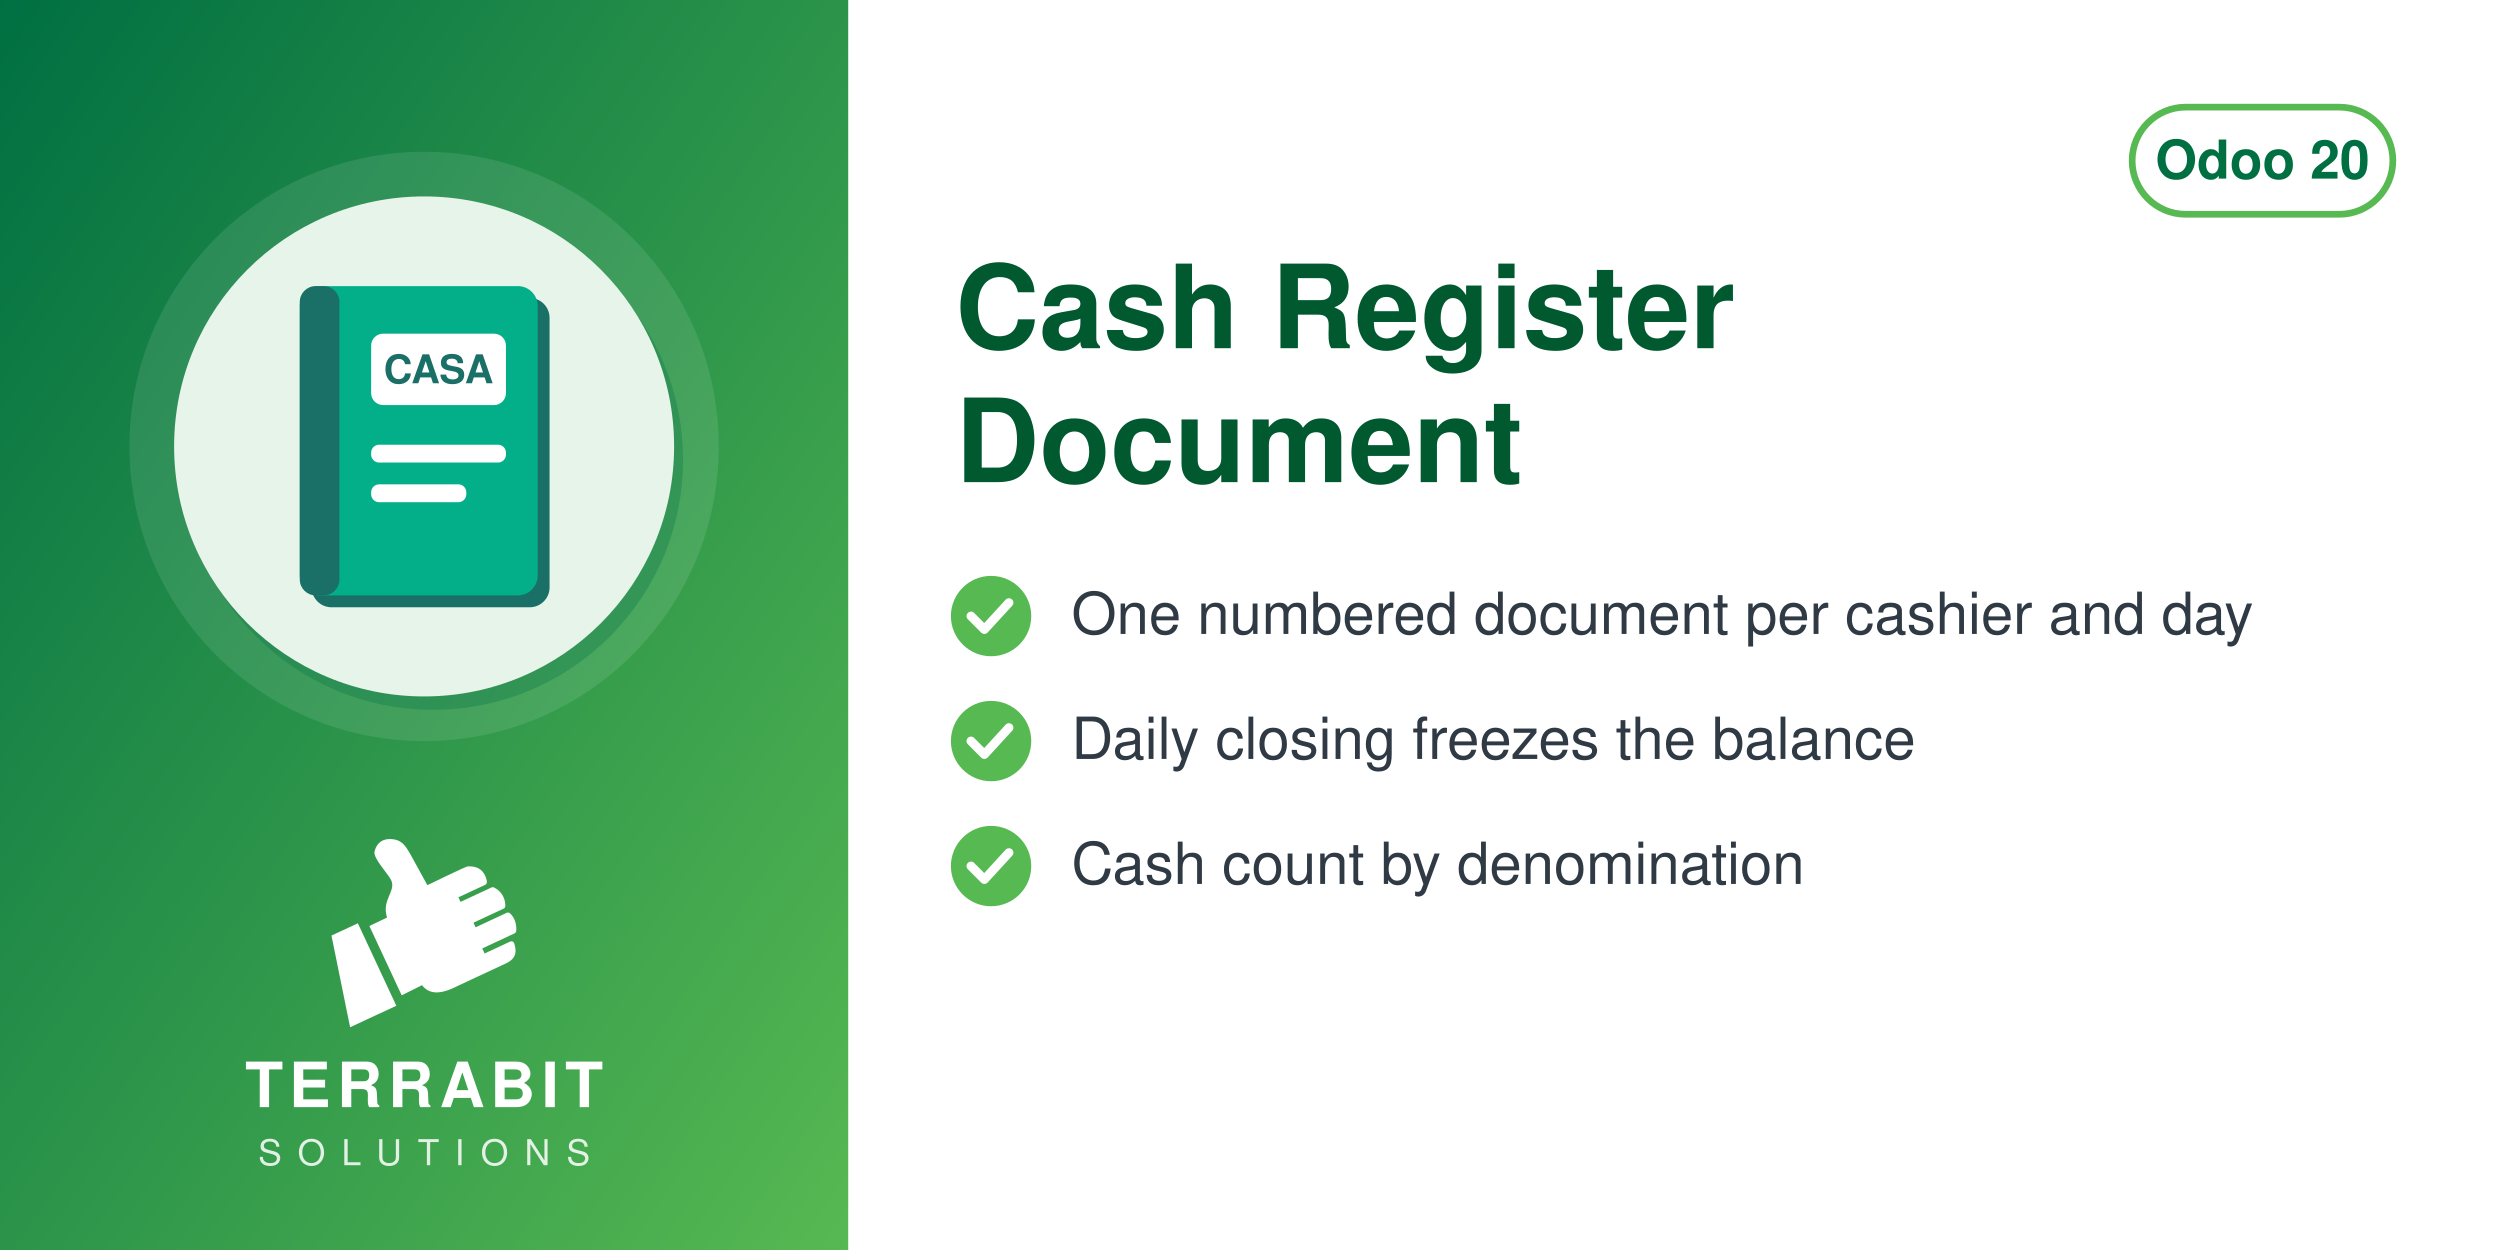
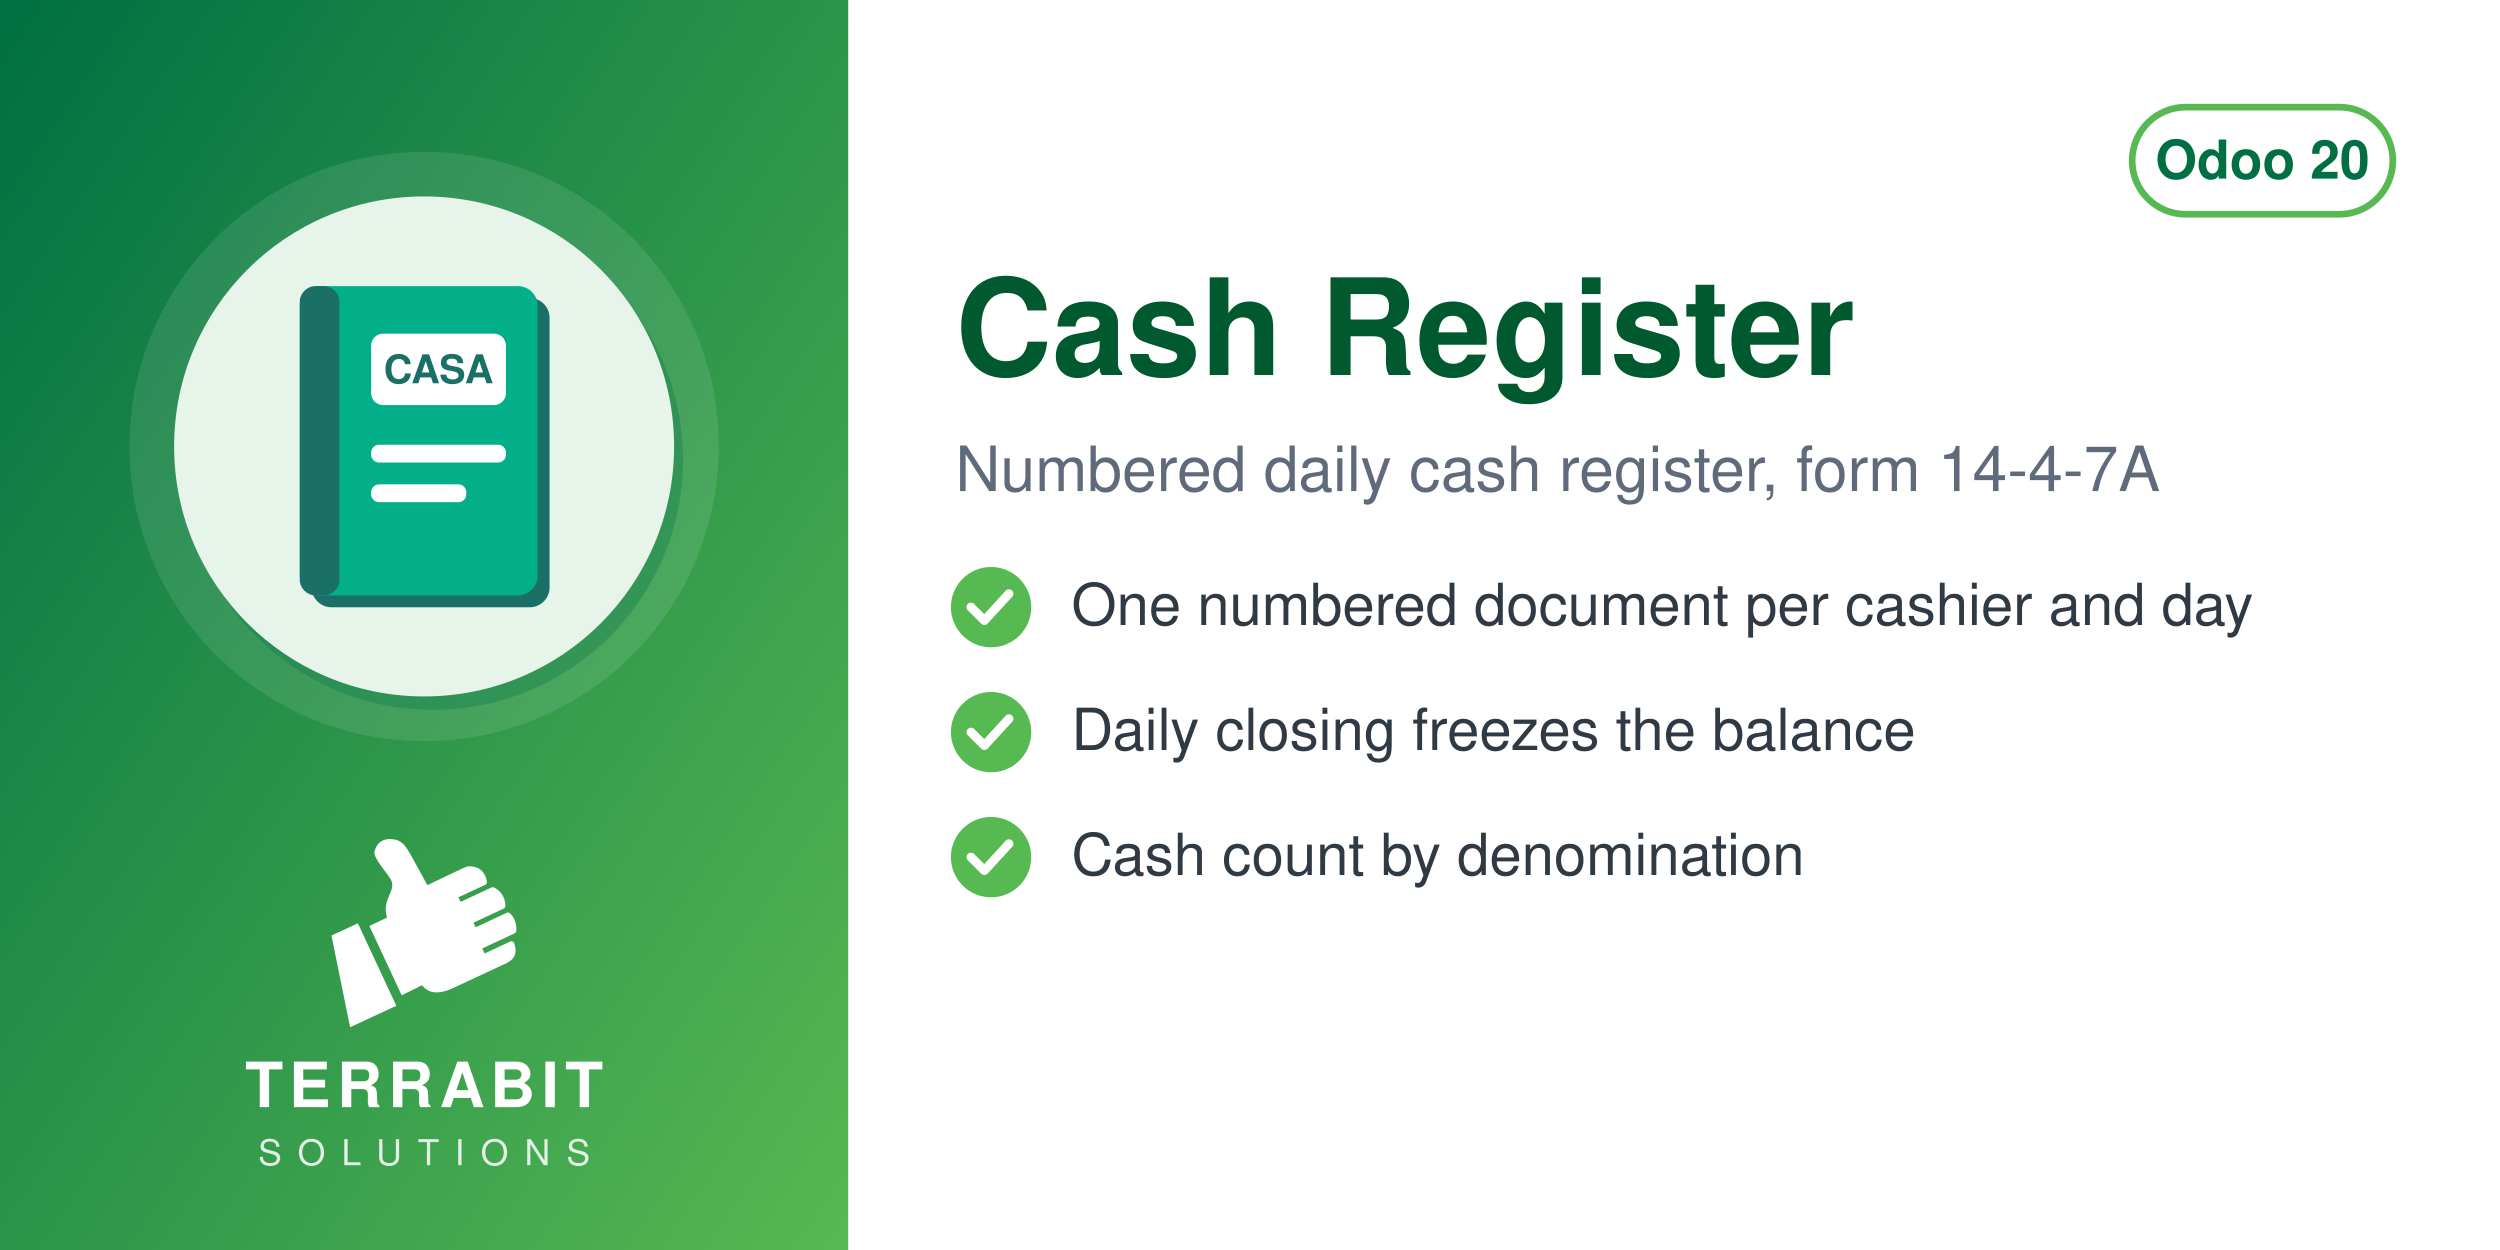
<svg xmlns="http://www.w3.org/2000/svg" width="560" height="280" viewBox="0 0 560 280">
  <defs>
    <linearGradient id="g" x1="0" y1="0" x2="1" y2="1">
      <stop offset="0" stop-color="#006F42" />
      <stop offset="1" stop-color="#57B952" />
    </linearGradient>
  </defs>
  <rect width="560" height="280" fill="#FFFFFF" />
  <rect width="190" height="280" fill="url(#g)" />
  <circle cx="95.0" cy="100" r="66" fill="white" opacity="0.10" />
  <circle cx="97.0" cy="103" r="56" fill="#006F42" opacity="0.30" />
  <circle cx="95.0" cy="100" r="56" fill="#E6F4EA" />
  <svg x="54.0" y="59.0" width="82" height="82" viewBox="0 0 100 100" preserveAspectRatio="xMidYMid meet">
    <g transform="translate(3.04,-2.46) scale(1.0831)">
      <g transform="translate(3,3)" fill="#1A6F66">
        <rect x="12" y="8" width="60" height="78" rx="5" />
      </g>
      <g fill="#03AF89">
        <rect x="12" y="8" width="60" height="78" rx="5" />
      </g>
      <rect x="12" y="8" width="10" height="78" rx="4" fill="#1A6F66" />
      <rect x="30" y="20" width="34" height="18" rx="3" fill="#FFFFFF" />
      <text x="47" y="32.5" font-family="Helvetica, Arial, sans-serif" font-weight="bold" font-size="10" fill="#1A6F66" text-anchor="middle">CASA</text>
      <g fill="#FFFFFF">
        <rect x="30" y="48" width="34" height="4.5" rx="2" />
        <rect x="30" y="58" width="24" height="4.5" rx="2" />
      </g>
    </g>
  </svg>
  <svg x="72.0" y="186" width="46" height="46" viewBox="4045 2535 3400 3400" preserveAspectRatio="xMidYMid meet">
    <path fill="#FFFFFF" d="M4648.32 4073.59l636.59 1365.17 -765.09 355.96 -308.63 -1517.87 437.13 -203.26zm725.61 1192.32l336.75 -167.88c105.65,140.85 282.69,170.72 576.82,18.8l819.92 -382.33c181.4,-90.13 164.26,-214.57 130.07,-328.43 -4.28,-14.25 -13.68,-24.81 -27.34,-30.7 -13.67,-5.89 -27.61,-5.11 -41.09,1.18l-422.32 196.93 -39.04 -83.72 538.07 -250.91c16.64,-7.76 24.7,-27.69 25.58,-46.04 6.48,-134.33 -44.36,-230.89 -105.84,-285.23 -15.2,-13.44 -35.71,-15.59 -54.12,-7l-513.92 239.64 -35.6 -76.34 506.31 -236.1c17.69,-8.25 22.52,-36.93 21.83,-56.45 -4.1,-117.31 -67.62,-232.74 -187.72,-290.66 -13.94,-6.72 -28.64,-6.36 -42.69,0.19l-511.21 238.38 -35.37 -75.86 448.98 -209.36c20.44,-9.53 25.81,-42.28 21.02,-64.32 -41.02,-189.07 -167.92,-247.8 -318.14,-237.87 -29.39,1.94 -589.86,273.16 -665.95,310.54l-281.84 -513.57c-59.06,-93.13 -112.7,-221.7 -276.47,-245.13 -211.24,-30.22 -291.56,94.38 -316.89,203.13 -25.32,108.75 223.84,365.99 276.05,473.69 85.52,184.27 -161.86,318.11 -68.41,617.99l-292.54 139.94 535.09 1147.51z" />
  </svg>
  <text x="95.0" y="248" text-anchor="middle" font-family="Helvetica,Arial,sans-serif" font-size="14" font-weight="800" letter-spacing="1.4" fill="white">TERRABIT</text>
  <text x="95.0" y="261" text-anchor="middle" font-family="Helvetica,Arial,sans-serif" font-size="8" font-weight="500" letter-spacing="3.6" fill="white" opacity="0.85">SOLUTIONS</text>
  <g>
    <rect x="477.6" y="24" width="58.4" height="24" rx="12" fill="none" stroke="#57B952" stroke-width="1.5" />
    <text x="506.8" y="40" text-anchor="middle" font-family="Helvetica,Arial,sans-serif" font-size="12" font-weight="700" fill="#006F42">Odoo 20</text>
  </g>
-   <text x="214" y="78" font-family="Helvetica,Arial,sans-serif" font-size="26" font-weight="700" fill="#00592F">Cash Register</text>
-   <text x="214" y="108" font-family="Helvetica,Arial,sans-serif" font-size="26" font-weight="700" fill="#00592F">Document</text>
-   <circle cx="222" cy="138" r="9" fill="#57B952" />
-   <path d="M217.5 138 l3 3 l5.5 -6" fill="none" stroke="white" stroke-width="2" stroke-linecap="round" stroke-linejoin="round" />
-   <text x="240" y="142" font-family="Helvetica,Arial,sans-serif" font-size="13" fill="#2F3A45">One numbered document per cashier and day</text>
-   <circle cx="222" cy="166" r="9" fill="#57B952" />
-   <path d="M217.5 166 l3 3 l5.5 -6" fill="none" stroke="white" stroke-width="2" stroke-linecap="round" stroke-linejoin="round" />
-   <text x="240" y="170" font-family="Helvetica,Arial,sans-serif" font-size="13" fill="#2F3A45">Daily closing freezes the balance</text>
-   <circle cx="222" cy="194" r="9" fill="#57B952" />
-   <path d="M217.5 194 l3 3 l5.5 -6" fill="none" stroke="white" stroke-width="2" stroke-linecap="round" stroke-linejoin="round" />
-   <text x="240" y="198" font-family="Helvetica,Arial,sans-serif" font-size="13" fill="#2F3A45">Cash count by denomination</text>
+   <text x="214" y="84" font-family="Helvetica,Arial,sans-serif" font-size="30" font-weight="700" fill="#00592F">Cash Register</text>
+   <text x="214" y="110" font-family="Helvetica,Arial,sans-serif" font-size="14" fill="#5F6B7A">Numbered daily cash register, form 14-4-7A</text>
+   <circle cx="222" cy="136" r="9" fill="#57B952" />
+   <path d="M217.5 136 l3 3 l5.5 -6" fill="none" stroke="white" stroke-width="2" stroke-linecap="round" stroke-linejoin="round" />
+   <text x="240" y="140" font-family="Helvetica,Arial,sans-serif" font-size="13" fill="#2F3A45">One numbered document per cashier and day</text>
+   <circle cx="222" cy="164" r="9" fill="#57B952" />
+   <path d="M217.5 164 l3 3 l5.5 -6" fill="none" stroke="white" stroke-width="2" stroke-linecap="round" stroke-linejoin="round" />
+   <text x="240" y="168" font-family="Helvetica,Arial,sans-serif" font-size="13" fill="#2F3A45">Daily closing freezes the balance</text>
+   <circle cx="222" cy="192" r="9" fill="#57B952" />
+   <path d="M217.5 192 l3 3 l5.5 -6" fill="none" stroke="white" stroke-width="2" stroke-linecap="round" stroke-linejoin="round" />
+   <text x="240" y="196" font-family="Helvetica,Arial,sans-serif" font-size="13" fill="#2F3A45">Cash count by denomination</text>
</svg>
